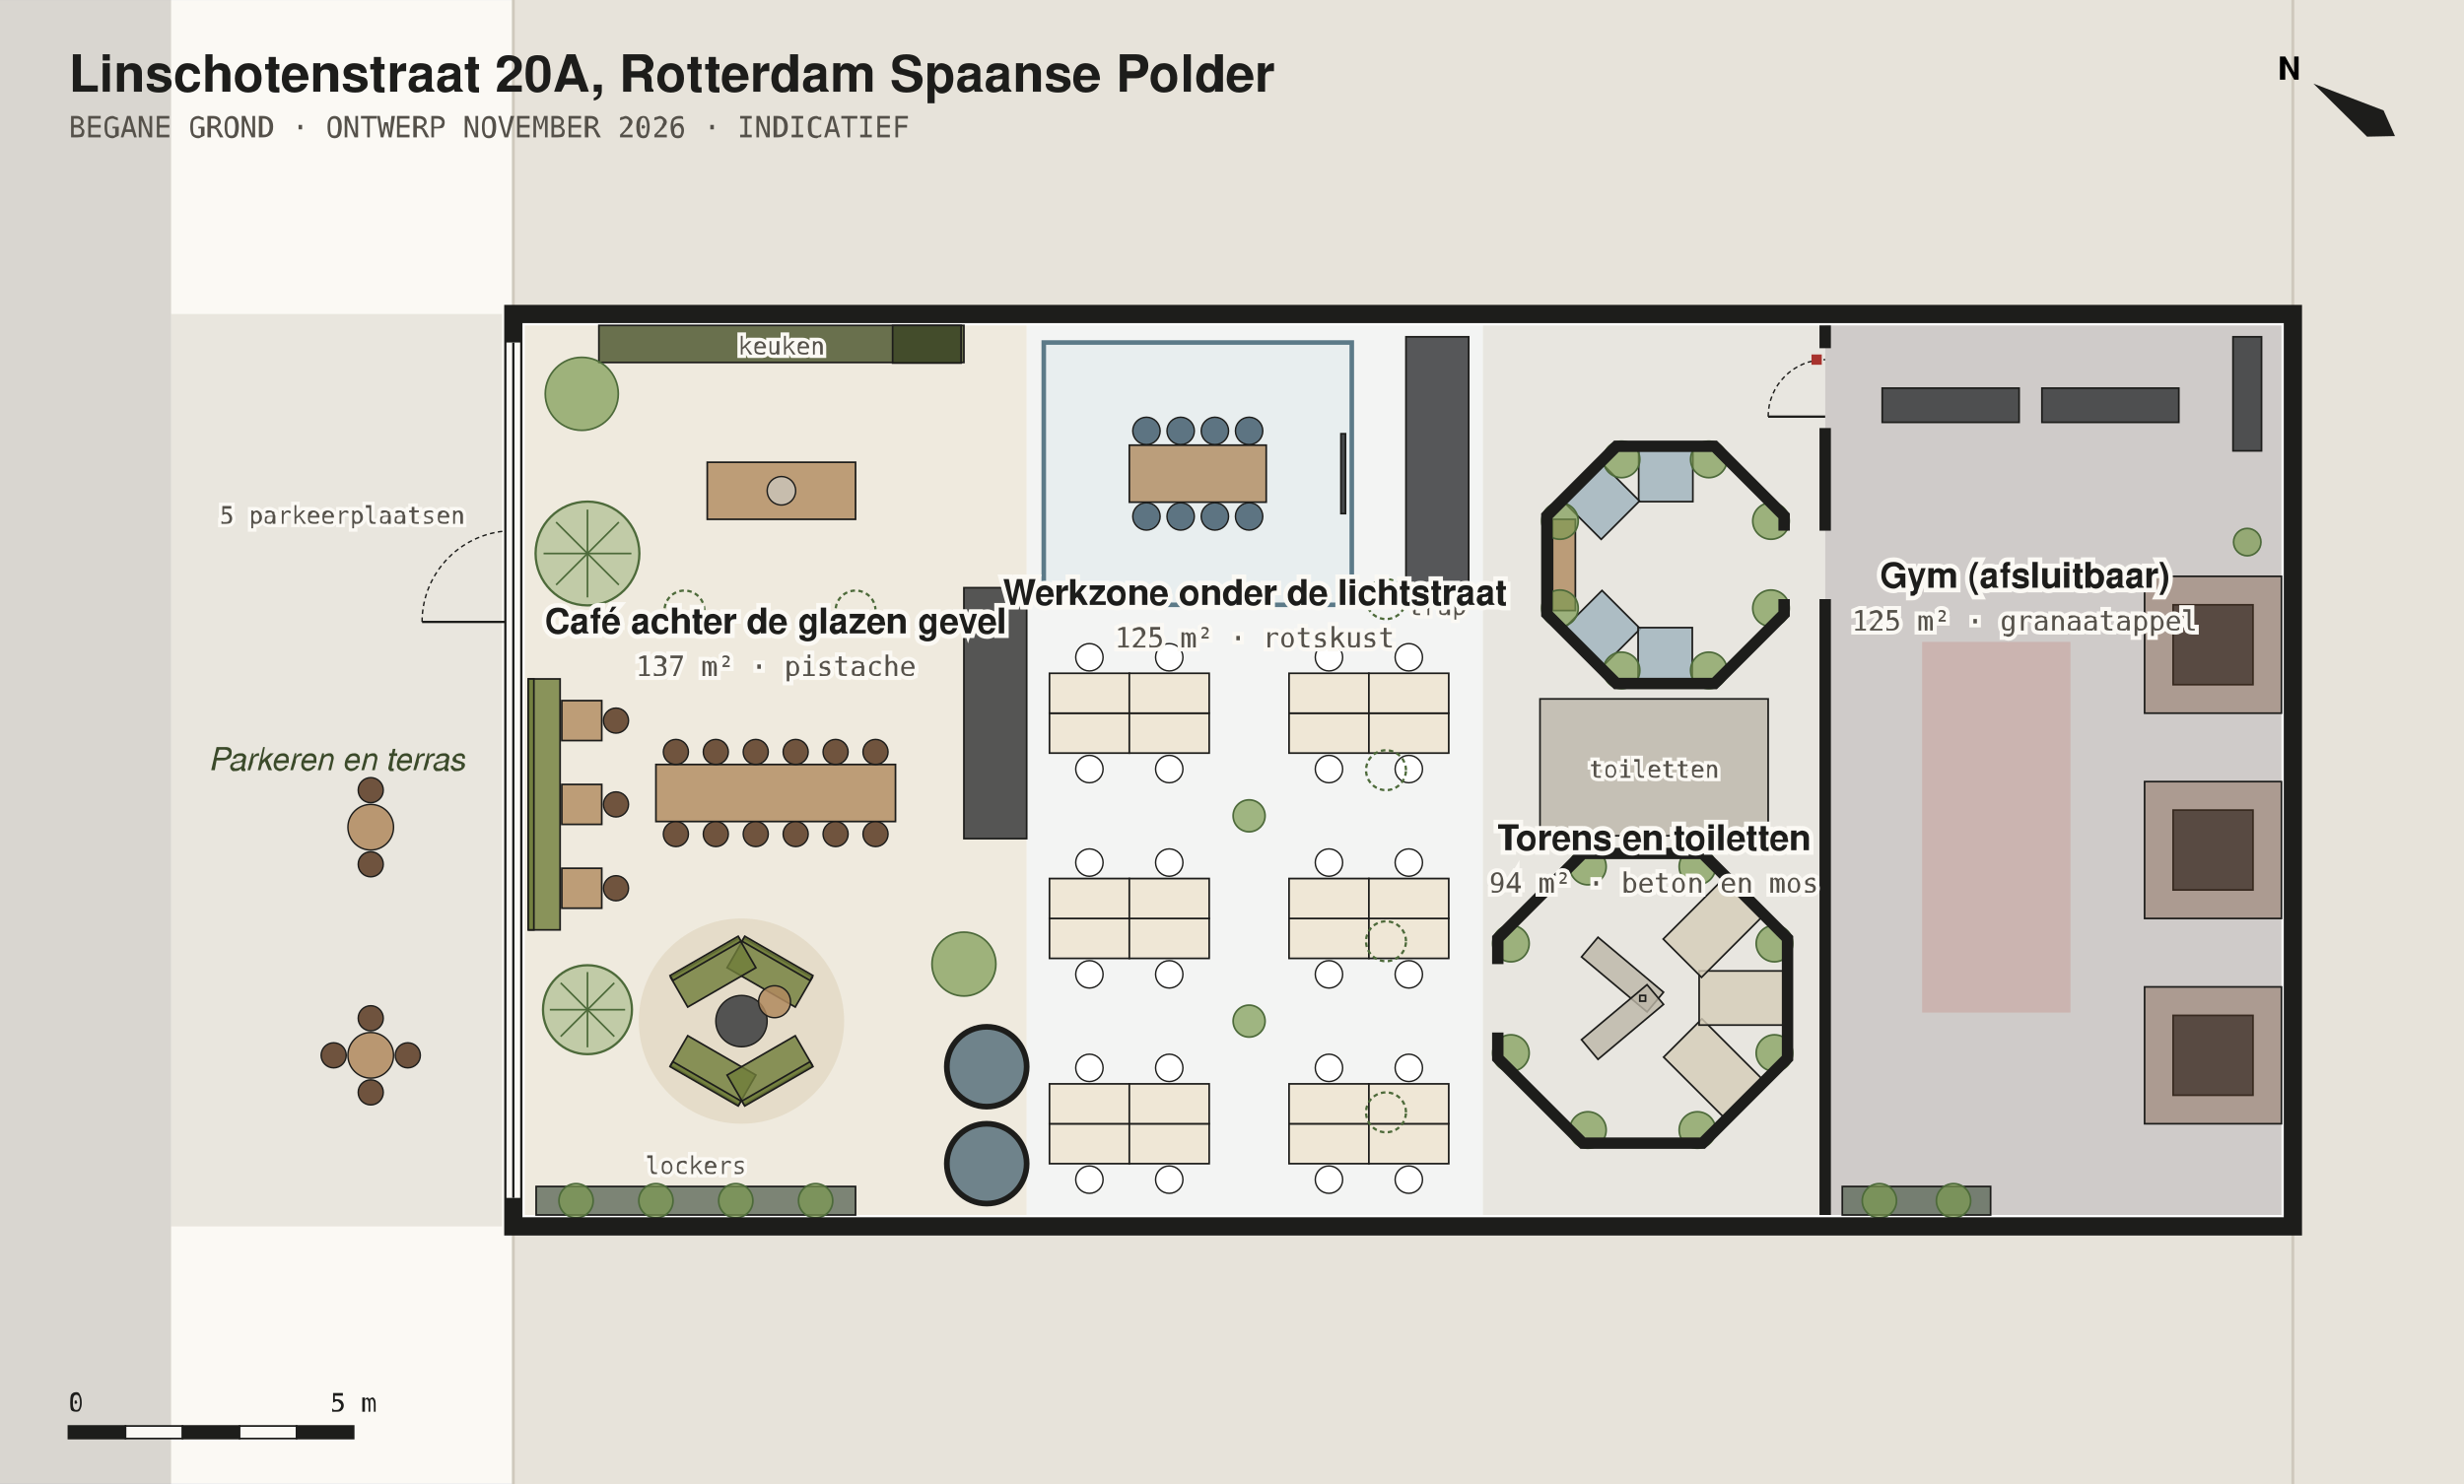
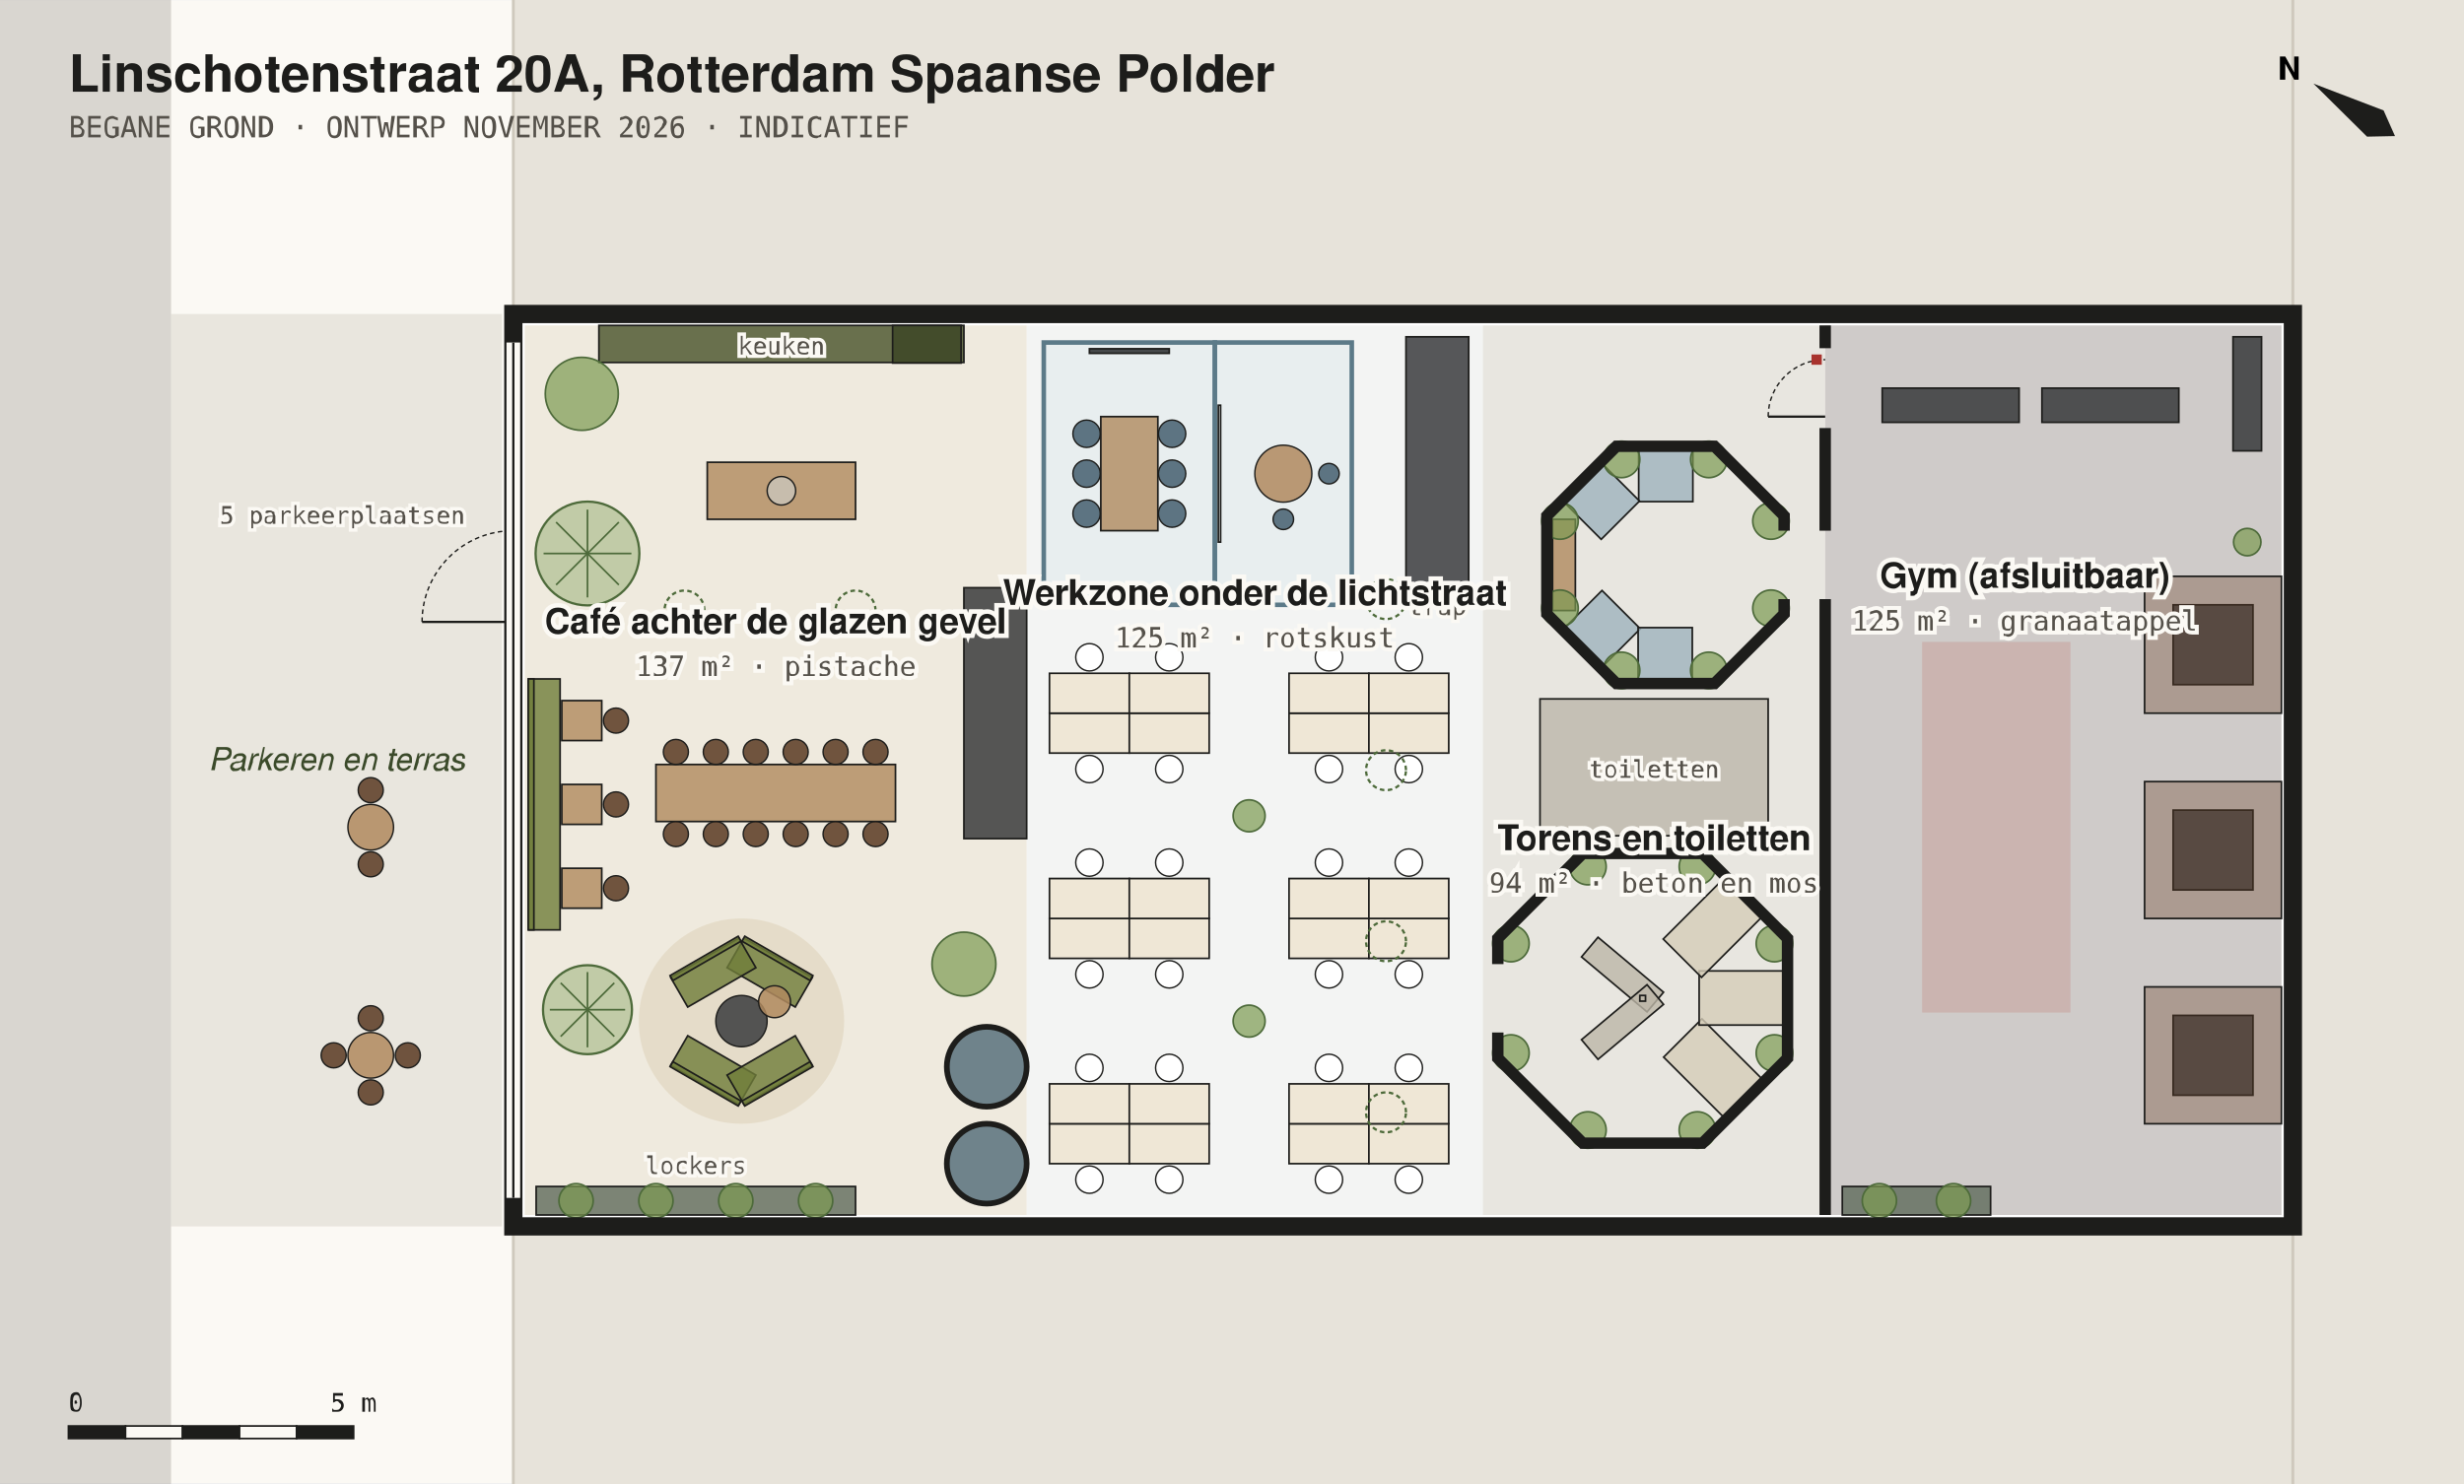
<svg xmlns="http://www.w3.org/2000/svg" viewBox="-9.00 -21.50 43.20 26.00" width="1400" height="843" font-family="Work Sans, Helvetica, Arial, sans-serif" role="img" aria-label="Plattegrond Linschotenstraat 20A, Rotterdam Spaanse Polder">
  <rect x="-9.00" y="-21.50" width="43.20" height="26.00" fill="#fbf9f4" />
  <g transform="scale(1,-1)">
    <polygon points="31.20,-53.40 31.20,0.00 0.00,0.00 0.00,-53.40 31.20,-53.40" fill="#e7e3da" stroke="#cfc9bd" stroke-width="0.05" />
    <polygon points="31.20,16.00 31.20,114.30 0.00,114.30 0.00,16.00 31.20,16.00" fill="#e7e3da" stroke="#cfc9bd" stroke-width="0.05" />
    <polygon points="65.20,-53.50 65.20,114.30 31.20,114.30 31.20,-53.50 65.20,-53.50" fill="#e7e3da" stroke="#cfc9bd" stroke-width="0.05" />
    <polygon points="25.79,-105.68 56.13,-105.70 56.15,-69.46 25.80,-69.44 25.79,-105.68" fill="#e7e3da" stroke="#cfc9bd" stroke-width="0.05" />
    <polygon points="190.56,8.57 190.64,38.10 150.21,38.20 150.13,8.68 190.56,8.57" fill="#e7e3da" stroke="#cfc9bd" stroke-width="0.05" />
    <polygon points="-24.74,-29.77 -24.73,-5.56 -35.15,-5.56 -35.16,-29.78 -24.74,-29.77" fill="#e7e3da" stroke="#cfc9bd" stroke-width="0.05" />
    <polygon points="190.63,45.55 190.62,65.41 190.41,65.40 190.40,79.56 160.38,79.30 160.39,45.54 190.63,45.55" fill="#e7e3da" stroke="#cfc9bd" stroke-width="0.05" />
    <polygon points="-73.00,50.70 -54.70,50.68 -24.69,50.65 -24.66,85.82 -24.66,86.93 -24.65,89.61 -24.65,91.87 -24.65,94.39 -24.64,106.84 -54.64,106.88 -54.65,90.68 -72.95,90.70 -73.00,50.70" fill="#e7e3da" stroke="#cfc9bd" stroke-width="0.05" />
    <polygon points="-6.00,0.00 -0.20,0.00 -0.20,16.00 -6.00,16.00" fill="#c9c3b6" fill-opacity="0.35" />
    <polygon points="-14.00,-10.00 -6.00,-10.00 -6.00,30.00 -14.00,30.00" fill="#9a958c" fill-opacity="0.35" />
    <polygon points="31.20,0.00 31.20,16.00 0.00,16.00 0.00,0.00 31.20,0.00" fill="#ffffff" />
    <polygon points="0.20,0.20 9.00,0.20 9.00,15.80 0.20,15.80" fill="#d9ccb0" fill-opacity="0.42" />
    <polygon points="9.00,0.20 17.00,0.20 17.00,15.80 9.00,15.80" fill="#e3e6e2" fill-opacity="0.42" />
    <polygon points="17.00,0.20 23.00,0.20 23.00,15.80 17.00,15.80" fill="#c9c3b6" fill-opacity="0.42" />
    <polygon points="23.00,0.20 31.00,0.20 31.00,15.80 23.00,15.80" fill="#8d8380" fill-opacity="0.42" />
    <defs>
      <pattern id="arc" width="0.6" height="0.6" patternUnits="userSpaceOnUse" patternTransform="rotate(45)">
        <line x1="0" y1="0" x2="0" y2="0.6" stroke="#b9b3a6" stroke-width="0.06" />
      </pattern>
    </defs>
    <circle cx="4.00" cy="3.60" r="1.8" fill="#d9ccb0" fill-opacity="0.45" />
    <rect x="24.70" y="3.75" width="2.60" height="6.50" transform="rotate(0.0 26.00 7.00)" fill="#c7928a" fill-opacity="0.4" />
    <rect x="1.50" y="15.15" width="6.40" height="0.65" transform="rotate(0.0 4.70 15.47)" fill="#47522a" fill-opacity="0.8" stroke="#1d1d1b" stroke-width="0.03" />
    <rect x="6.65" y="15.14" width="1.20" height="0.66" transform="rotate(0.0 7.25 15.47)" fill="#3a4423" fill-opacity="0.8" stroke="#1d1d1b" stroke-width="0.03" />
    <rect x="3.40" y="12.40" width="2.60" height="1.00" transform="rotate(0.0 4.70 12.90)" fill="#b08a5e" fill-opacity="0.8" stroke="#1d1d1b" stroke-width="0.03" />
    <rect x="2.50" y="7.10" width="4.20" height="1.00" transform="rotate(0.0 4.60 7.60)" fill="#b08a5e" fill-opacity="0.8" stroke="#1d1d1b" stroke-width="0.03" />
    <rect x="3.81" y="4.17" width="1.38" height="0.60" transform="rotate(150.0 4.50 4.46)" fill="#6f7d3a" fill-opacity="0.8" stroke="#1d1d1b" stroke-width="0.03" />
    <rect x="3.94" y="4.65" width="1.38" height="0.10" transform="rotate(150.0 4.63 4.70)" fill="#6f7d3a" fill-opacity="0.8" stroke="#1d1d1b" stroke-width="0.03" />
    <rect x="2.81" y="4.17" width="1.38" height="0.60" transform="rotate(210.0 3.50 4.46)" fill="#6f7d3a" fill-opacity="0.8" stroke="#1d1d1b" stroke-width="0.03" />
    <rect x="2.68" y="4.65" width="1.38" height="0.10" transform="rotate(210.0 3.37 4.70)" fill="#6f7d3a" fill-opacity="0.8" stroke="#1d1d1b" stroke-width="0.03" />
    <rect x="2.81" y="2.44" width="1.38" height="0.60" transform="rotate(330.0 3.50 2.73)" fill="#6f7d3a" fill-opacity="0.8" stroke="#1d1d1b" stroke-width="0.03" />
    <rect x="2.68" y="2.45" width="1.38" height="0.10" transform="rotate(330.0 3.37 2.50)" fill="#6f7d3a" fill-opacity="0.8" stroke="#1d1d1b" stroke-width="0.03" />
    <rect x="3.81" y="2.44" width="1.38" height="0.60" transform="rotate(390.0 4.50 2.73)" fill="#6f7d3a" fill-opacity="0.8" stroke="#1d1d1b" stroke-width="0.03" />
    <rect x="3.94" y="2.45" width="1.38" height="0.10" transform="rotate(390.0 4.63 2.50)" fill="#6f7d3a" fill-opacity="0.8" stroke="#1d1d1b" stroke-width="0.03" />
    <rect x="0.40" y="0.20" width="5.60" height="0.50" transform="rotate(0.0 3.20 0.45)" fill="#5f6b5c" fill-opacity="0.8" stroke="#1d1d1b" stroke-width="0.03" />
    <rect x="-1.65" y="7.12" width="4.40" height="0.55" transform="rotate(-90.0 0.55 7.40)" fill="#6f7d3a" fill-opacity="0.8" stroke="#1d1d1b" stroke-width="0.03" />
    <rect x="-1.89" y="7.35" width="4.40" height="0.10" transform="rotate(-90.0 0.31 7.40)" fill="#6f7d3a" fill-opacity="0.8" stroke="#1d1d1b" stroke-width="0.03" />
    <rect x="0.85" y="8.52" width="0.70" height="0.70" transform="rotate(-90.0 1.20 8.87)" fill="#b08a5e" fill-opacity="0.8" stroke="#1d1d1b" stroke-width="0.03" />
    <rect x="0.85" y="7.05" width="0.70" height="0.70" transform="rotate(-90.0 1.20 7.40)" fill="#b08a5e" fill-opacity="0.8" stroke="#1d1d1b" stroke-width="0.03" />
    <rect x="0.85" y="5.58" width="0.70" height="0.70" transform="rotate(-90.0 1.20 5.93)" fill="#b08a5e" fill-opacity="0.8" stroke="#1d1d1b" stroke-width="0.03" />
    <rect x="7.90" y="6.80" width="1.10" height="4.40" transform="rotate(0.0 8.45 9.00)" fill="#2f3032" fill-opacity="0.8" stroke="#1d1d1b" stroke-width="0.03" />
    <rect x="9.40" y="1.10" width="1.40" height="0.70" transform="rotate(0.0 10.10 1.45)" fill="#efe7d6" stroke="#1d1d1b" stroke-width="0.03" />
    <circle cx="10.10" cy="0.82" r="0.24" fill="#fff" stroke="#1d1d1b" stroke-width="0.025" />
    <rect x="9.40" y="1.80" width="1.40" height="0.70" transform="rotate(180.0 10.10 2.15)" fill="#efe7d6" stroke="#1d1d1b" stroke-width="0.03" />
    <circle cx="10.10" cy="2.78" r="0.24" fill="#fff" stroke="#1d1d1b" stroke-width="0.025" />
    <rect x="10.80" y="1.10" width="1.40" height="0.70" transform="rotate(0.0 11.50 1.45)" fill="#efe7d6" stroke="#1d1d1b" stroke-width="0.03" />
    <circle cx="11.50" cy="0.82" r="0.24" fill="#fff" stroke="#1d1d1b" stroke-width="0.025" />
    <rect x="10.80" y="1.80" width="1.40" height="0.70" transform="rotate(180.0 11.50 2.15)" fill="#efe7d6" stroke="#1d1d1b" stroke-width="0.03" />
    <circle cx="11.50" cy="2.78" r="0.24" fill="#fff" stroke="#1d1d1b" stroke-width="0.025" />
    <rect x="13.60" y="1.10" width="1.40" height="0.70" transform="rotate(0.0 14.30 1.45)" fill="#efe7d6" stroke="#1d1d1b" stroke-width="0.03" />
    <circle cx="14.30" cy="0.82" r="0.24" fill="#fff" stroke="#1d1d1b" stroke-width="0.025" />
    <rect x="13.60" y="1.80" width="1.40" height="0.70" transform="rotate(180.0 14.30 2.15)" fill="#efe7d6" stroke="#1d1d1b" stroke-width="0.03" />
    <circle cx="14.30" cy="2.78" r="0.24" fill="#fff" stroke="#1d1d1b" stroke-width="0.025" />
    <rect x="15.00" y="1.10" width="1.40" height="0.70" transform="rotate(0.0 15.70 1.45)" fill="#efe7d6" stroke="#1d1d1b" stroke-width="0.03" />
    <circle cx="15.70" cy="0.82" r="0.24" fill="#fff" stroke="#1d1d1b" stroke-width="0.025" />
    <rect x="15.00" y="1.80" width="1.40" height="0.70" transform="rotate(180.0 15.70 2.15)" fill="#efe7d6" stroke="#1d1d1b" stroke-width="0.03" />
    <circle cx="15.70" cy="2.78" r="0.24" fill="#fff" stroke="#1d1d1b" stroke-width="0.025" />
    <rect x="9.40" y="4.70" width="1.40" height="0.70" transform="rotate(0.0 10.10 5.05)" fill="#efe7d6" stroke="#1d1d1b" stroke-width="0.03" />
    <circle cx="10.10" cy="4.42" r="0.24" fill="#fff" stroke="#1d1d1b" stroke-width="0.025" />
    <rect x="9.40" y="5.40" width="1.40" height="0.70" transform="rotate(180.0 10.10 5.75)" fill="#efe7d6" stroke="#1d1d1b" stroke-width="0.03" />
    <circle cx="10.10" cy="6.38" r="0.24" fill="#fff" stroke="#1d1d1b" stroke-width="0.025" />
    <rect x="10.80" y="4.70" width="1.40" height="0.70" transform="rotate(0.0 11.50 5.05)" fill="#efe7d6" stroke="#1d1d1b" stroke-width="0.03" />
    <circle cx="11.50" cy="4.42" r="0.24" fill="#fff" stroke="#1d1d1b" stroke-width="0.025" />
    <rect x="10.80" y="5.40" width="1.40" height="0.70" transform="rotate(180.0 11.50 5.75)" fill="#efe7d6" stroke="#1d1d1b" stroke-width="0.03" />
    <circle cx="11.50" cy="6.38" r="0.24" fill="#fff" stroke="#1d1d1b" stroke-width="0.025" />
    <rect x="13.60" y="4.70" width="1.40" height="0.70" transform="rotate(0.0 14.30 5.05)" fill="#efe7d6" stroke="#1d1d1b" stroke-width="0.03" />
    <circle cx="14.30" cy="4.42" r="0.24" fill="#fff" stroke="#1d1d1b" stroke-width="0.025" />
    <rect x="13.60" y="5.40" width="1.40" height="0.70" transform="rotate(180.0 14.30 5.75)" fill="#efe7d6" stroke="#1d1d1b" stroke-width="0.03" />
    <circle cx="14.30" cy="6.38" r="0.24" fill="#fff" stroke="#1d1d1b" stroke-width="0.025" />
    <rect x="15.00" y="4.70" width="1.40" height="0.70" transform="rotate(0.0 15.70 5.05)" fill="#efe7d6" stroke="#1d1d1b" stroke-width="0.03" />
    <circle cx="15.70" cy="4.42" r="0.24" fill="#fff" stroke="#1d1d1b" stroke-width="0.025" />
    <rect x="15.00" y="5.40" width="1.40" height="0.70" transform="rotate(180.0 15.70 5.75)" fill="#efe7d6" stroke="#1d1d1b" stroke-width="0.03" />
    <circle cx="15.70" cy="6.38" r="0.24" fill="#fff" stroke="#1d1d1b" stroke-width="0.025" />
    <rect x="9.40" y="8.30" width="1.40" height="0.70" transform="rotate(0.0 10.10 8.65)" fill="#efe7d6" stroke="#1d1d1b" stroke-width="0.03" />
    <circle cx="10.10" cy="8.02" r="0.24" fill="#fff" stroke="#1d1d1b" stroke-width="0.025" />
    <rect x="9.40" y="9.00" width="1.40" height="0.70" transform="rotate(180.0 10.10 9.35)" fill="#efe7d6" stroke="#1d1d1b" stroke-width="0.03" />
    <circle cx="10.10" cy="9.98" r="0.24" fill="#fff" stroke="#1d1d1b" stroke-width="0.025" />
    <rect x="10.80" y="8.30" width="1.40" height="0.70" transform="rotate(0.0 11.50 8.65)" fill="#efe7d6" stroke="#1d1d1b" stroke-width="0.03" />
    <circle cx="11.50" cy="8.02" r="0.24" fill="#fff" stroke="#1d1d1b" stroke-width="0.025" />
    <rect x="10.80" y="9.00" width="1.40" height="0.70" transform="rotate(180.0 11.50 9.35)" fill="#efe7d6" stroke="#1d1d1b" stroke-width="0.03" />
    <circle cx="11.50" cy="9.98" r="0.24" fill="#fff" stroke="#1d1d1b" stroke-width="0.025" />
    <rect x="13.60" y="8.30" width="1.40" height="0.70" transform="rotate(0.0 14.30 8.65)" fill="#efe7d6" stroke="#1d1d1b" stroke-width="0.03" />
    <circle cx="14.30" cy="8.02" r="0.24" fill="#fff" stroke="#1d1d1b" stroke-width="0.025" />
    <rect x="13.60" y="9.00" width="1.40" height="0.70" transform="rotate(180.0 14.30 9.35)" fill="#efe7d6" stroke="#1d1d1b" stroke-width="0.03" />
    <circle cx="14.30" cy="9.98" r="0.24" fill="#fff" stroke="#1d1d1b" stroke-width="0.025" />
    <rect x="15.00" y="8.30" width="1.40" height="0.70" transform="rotate(0.0 15.70 8.65)" fill="#efe7d6" stroke="#1d1d1b" stroke-width="0.03" />
    <circle cx="15.70" cy="8.02" r="0.24" fill="#fff" stroke="#1d1d1b" stroke-width="0.025" />
    <rect x="15.00" y="9.00" width="1.40" height="0.70" transform="rotate(180.0 15.70 9.35)" fill="#efe7d6" stroke="#1d1d1b" stroke-width="0.03" />
    <circle cx="15.70" cy="9.98" r="0.24" fill="#fff" stroke="#1d1d1b" stroke-width="0.025" />
-     <rect x="9.30" y="10.90" width="5.40" height="4.60" transform="rotate(0.0 12.00 13.20)" fill="#dfe8ec" fill-opacity="0.5" stroke="#5c7a88" stroke-width="0.08" />
-     <rect x="10.80" y="12.70" width="2.40" height="1.00" transform="rotate(0.0 12.00 13.20)" fill="#b08a5e" fill-opacity="0.8" stroke="#1d1d1b" stroke-width="0.03" />
-     <rect x="14.51" y="12.50" width="0.08" height="1.40" transform="rotate(0.0 14.55 13.20)" fill="#1f2022" fill-opacity="0.8" stroke="#1d1d1b" stroke-width="0.03" />
+     <rect x="8.50" y="11.70" width="4.60" height="3.00" transform="rotate(90.0 10.80 13.20)" fill="#dfe8ec" fill-opacity="0.5" stroke="#5c7a88" stroke-width="0.08" />
+     <rect x="9.80" y="12.70" width="2.00" height="1.00" transform="rotate(90.0 10.80 13.20)" fill="#b08a5e" fill-opacity="0.8" stroke="#1d1d1b" stroke-width="0.03" />
+     <rect x="10.76" y="14.65" width="0.08" height="1.40" transform="rotate(90.0 10.80 15.35)" fill="#1f2022" fill-opacity="0.8" stroke="#1d1d1b" stroke-width="0.03" />
+     <rect x="12.30" y="10.90" width="2.40" height="4.60" transform="rotate(0.0 13.50 13.20)" fill="#dfe8ec" fill-opacity="0.5" stroke="#5c7a88" stroke-width="0.08" />
+     <rect x="12.36" y="12.00" width="0.04" height="2.40" transform="rotate(0.0 12.38 13.20)" fill="#f4f1ea" fill-opacity="0.8" stroke="#1d1d1b" stroke-width="0.03" />
    <rect x="15.65" y="11.20" width="1.10" height="4.40" transform="rotate(0.0 16.20 13.40)" fill="#2f3032" fill-opacity="0.8" stroke="#1d1d1b" stroke-width="0.03" />
    <rect x="20.56" y="2.02" width="0.95" height="1.50" transform="rotate(405.0 21.03 2.77)" fill="#d6cdb8" fill-opacity="0.8" stroke="#1d1d1b" stroke-width="0.03" />
    <rect x="21.07" y="3.25" width="0.95" height="1.50" transform="rotate(450.0 21.54 4.00)" fill="#d6cdb8" fill-opacity="0.8" stroke="#1d1d1b" stroke-width="0.03" />
    <rect x="20.56" y="4.48" width="0.95" height="1.50" transform="rotate(495.0 21.03 5.23)" fill="#d6cdb8" fill-opacity="0.8" stroke="#1d1d1b" stroke-width="0.03" />
    <rect x="18.70" y="4.20" width="1.50" height="0.45" transform="rotate(140.0 19.45 4.42)" fill="#bdb6a8" fill-opacity="0.8" stroke="#1d1d1b" stroke-width="0.03" />
    <rect x="18.70" y="3.35" width="1.50" height="0.45" transform="rotate(220.0 19.45 3.58)" fill="#bdb6a8" fill-opacity="0.8" stroke="#1d1d1b" stroke-width="0.03" />
    <rect x="19.75" y="3.95" width="0.10" height="0.10" transform="rotate(0.0 19.80 4.00)" fill="#bdb6a8" fill-opacity="0.8" stroke="#1d1d1b" stroke-width="0.03" />
    <rect x="19.72" y="12.70" width="0.95" height="0.95" transform="rotate(180.0 20.20 13.18)" fill="#9fb3bd" fill-opacity="0.8" stroke="#1d1d1b" stroke-width="0.03" />
    <rect x="18.61" y="12.24" width="0.95" height="0.95" transform="rotate(225.0 19.08 12.72)" fill="#9fb3bd" fill-opacity="0.8" stroke="#1d1d1b" stroke-width="0.03" />
    <rect x="18.61" y="10.01" width="0.95" height="0.95" transform="rotate(315.0 19.08 10.48)" fill="#9fb3bd" fill-opacity="0.8" stroke="#1d1d1b" stroke-width="0.03" />
    <rect x="19.72" y="9.55" width="0.95" height="0.95" transform="rotate(360.0 20.20 10.02)" fill="#9fb3bd" fill-opacity="0.8" stroke="#1d1d1b" stroke-width="0.03" />
    <rect x="17.62" y="11.40" width="1.60" height="0.40" transform="rotate(270.0 18.42 11.60)" fill="#b08a5e" fill-opacity="0.8" stroke="#1d1d1b" stroke-width="0.03" />
    <rect x="18.00" y="6.85" width="4.00" height="2.40" transform="rotate(0.0 20.00 8.05)" fill="#bdb7aa" fill-opacity="0.8" stroke="#1d1d1b" stroke-width="0.03" />
    <rect x="29.10" y="2.30" width="1.40" height="1.40" transform="rotate(0.0 29.80 3.00)" fill="#2f3032" fill-opacity="0.8" stroke="#1d1d1b" stroke-width="0.03" />
    <rect x="28.60" y="1.80" width="2.40" height="2.40" transform="rotate(0.0 29.80 3.00)" fill="#6b4428" fill-opacity="0.35" stroke="#1d1d1b" stroke-width="0.03" />
    <rect x="29.10" y="5.90" width="1.40" height="1.40" transform="rotate(0.0 29.80 6.60)" fill="#2f3032" fill-opacity="0.8" stroke="#1d1d1b" stroke-width="0.03" />
    <rect x="28.60" y="5.40" width="2.40" height="2.40" transform="rotate(0.0 29.80 6.60)" fill="#6b4428" fill-opacity="0.35" stroke="#1d1d1b" stroke-width="0.03" />
    <rect x="29.10" y="9.50" width="1.40" height="1.40" transform="rotate(0.0 29.80 10.20)" fill="#2f3032" fill-opacity="0.8" stroke="#1d1d1b" stroke-width="0.03" />
    <rect x="28.60" y="9.00" width="2.40" height="2.40" transform="rotate(0.0 29.80 10.20)" fill="#6b4428" fill-opacity="0.35" stroke="#1d1d1b" stroke-width="0.03" />
    <rect x="24.00" y="14.10" width="2.40" height="0.60" transform="rotate(0.0 25.20 14.40)" fill="#2f3032" fill-opacity="0.8" stroke="#1d1d1b" stroke-width="0.03" />
    <rect x="26.80" y="14.10" width="2.40" height="0.60" transform="rotate(0.0 28.00 14.40)" fill="#2f3032" fill-opacity="0.8" stroke="#1d1d1b" stroke-width="0.03" />
    <rect x="30.15" y="13.60" width="0.50" height="2.00" transform="rotate(0.0 30.40 14.60)" fill="#2f3032" fill-opacity="0.8" stroke="#1d1d1b" stroke-width="0.03" />
    <rect x="23.30" y="0.20" width="2.60" height="0.50" transform="rotate(0.0 24.60 0.45)" fill="#5f6b5c" fill-opacity="0.8" stroke="#1d1d1b" stroke-width="0.03" />
    <circle cx="4.70" cy="12.90" r="0.25" fill="#c9c3b6" fill-opacity="0.85" stroke="#1d1d1b" stroke-width="0.025" />
    <circle cx="2.85" cy="6.88" r="0.22" fill="#5a3a22" fill-opacity="0.85" stroke="#1d1d1b" stroke-width="0.025" />
    <circle cx="2.85" cy="8.32" r="0.22" fill="#5a3a22" fill-opacity="0.85" stroke="#1d1d1b" stroke-width="0.025" />
    <circle cx="3.55" cy="6.88" r="0.22" fill="#5a3a22" fill-opacity="0.85" stroke="#1d1d1b" stroke-width="0.025" />
    <circle cx="3.55" cy="8.32" r="0.22" fill="#5a3a22" fill-opacity="0.85" stroke="#1d1d1b" stroke-width="0.025" />
    <circle cx="4.25" cy="6.88" r="0.22" fill="#5a3a22" fill-opacity="0.85" stroke="#1d1d1b" stroke-width="0.025" />
    <circle cx="4.25" cy="8.32" r="0.22" fill="#5a3a22" fill-opacity="0.85" stroke="#1d1d1b" stroke-width="0.025" />
    <circle cx="4.95" cy="6.88" r="0.22" fill="#5a3a22" fill-opacity="0.85" stroke="#1d1d1b" stroke-width="0.025" />
    <circle cx="4.95" cy="8.32" r="0.22" fill="#5a3a22" fill-opacity="0.85" stroke="#1d1d1b" stroke-width="0.025" />
    <circle cx="5.65" cy="6.88" r="0.22" fill="#5a3a22" fill-opacity="0.85" stroke="#1d1d1b" stroke-width="0.025" />
    <circle cx="5.65" cy="8.32" r="0.22" fill="#5a3a22" fill-opacity="0.85" stroke="#1d1d1b" stroke-width="0.025" />
    <circle cx="6.35" cy="6.88" r="0.22" fill="#5a3a22" fill-opacity="0.85" stroke="#1d1d1b" stroke-width="0.025" />
    <circle cx="6.35" cy="8.32" r="0.22" fill="#5a3a22" fill-opacity="0.85" stroke="#1d1d1b" stroke-width="0.025" />
    <circle cx="4.00" cy="3.60" r="0.45" fill="#3a3b3d" fill-opacity="0.85" stroke="#1d1d1b" stroke-width="0.025" />
    <circle cx="4.58" cy="3.94" r="0.28" fill="#b08a5e" fill-opacity="0.85" stroke="#1d1d1b" stroke-width="0.025" />
    <circle cx="1.80" cy="8.87" r="0.22" fill="#5a3a22" fill-opacity="0.85" stroke="#1d1d1b" stroke-width="0.025" />
    <circle cx="1.80" cy="7.40" r="0.22" fill="#5a3a22" fill-opacity="0.85" stroke="#1d1d1b" stroke-width="0.025" />
    <circle cx="1.80" cy="5.93" r="0.22" fill="#5a3a22" fill-opacity="0.85" stroke="#1d1d1b" stroke-width="0.025" />
    <circle cx="8.30" cy="1.10" r="0.7" fill="#44606f" fill-opacity="0.75" stroke="#1d1d1b" stroke-width="0.1" />
    <circle cx="8.30" cy="2.80" r="0.7" fill="#44606f" fill-opacity="0.75" stroke="#1d1d1b" stroke-width="0.1" />
-     <circle cx="11.10" cy="12.45" r="0.24" fill="#44606f" fill-opacity="0.85" stroke="#1d1d1b" stroke-width="0.025" />
-     <circle cx="11.10" cy="13.95" r="0.24" fill="#44606f" fill-opacity="0.85" stroke="#1d1d1b" stroke-width="0.025" />
-     <circle cx="11.70" cy="12.45" r="0.24" fill="#44606f" fill-opacity="0.85" stroke="#1d1d1b" stroke-width="0.025" />
-     <circle cx="11.70" cy="13.95" r="0.24" fill="#44606f" fill-opacity="0.85" stroke="#1d1d1b" stroke-width="0.025" />
-     <circle cx="12.30" cy="12.45" r="0.24" fill="#44606f" fill-opacity="0.85" stroke="#1d1d1b" stroke-width="0.025" />
-     <circle cx="12.30" cy="13.95" r="0.24" fill="#44606f" fill-opacity="0.85" stroke="#1d1d1b" stroke-width="0.025" />
-     <circle cx="12.90" cy="12.45" r="0.24" fill="#44606f" fill-opacity="0.85" stroke="#1d1d1b" stroke-width="0.025" />
-     <circle cx="12.90" cy="13.95" r="0.24" fill="#44606f" fill-opacity="0.85" stroke="#1d1d1b" stroke-width="0.025" />
+     <circle cx="11.55" cy="12.50" r="0.24" fill="#44606f" fill-opacity="0.85" stroke="#1d1d1b" stroke-width="0.025" />
+     <circle cx="10.05" cy="12.50" r="0.24" fill="#44606f" fill-opacity="0.85" stroke="#1d1d1b" stroke-width="0.025" />
+     <circle cx="11.55" cy="13.20" r="0.24" fill="#44606f" fill-opacity="0.85" stroke="#1d1d1b" stroke-width="0.025" />
+     <circle cx="10.05" cy="13.20" r="0.24" fill="#44606f" fill-opacity="0.85" stroke="#1d1d1b" stroke-width="0.025" />
+     <circle cx="11.55" cy="13.90" r="0.24" fill="#44606f" fill-opacity="0.85" stroke="#1d1d1b" stroke-width="0.025" />
+     <circle cx="10.05" cy="13.90" r="0.24" fill="#44606f" fill-opacity="0.85" stroke="#1d1d1b" stroke-width="0.025" />
+     <circle cx="13.50" cy="13.20" r="0.5" fill="#b08a5e" fill-opacity="0.85" stroke="#1d1d1b" stroke-width="0.025" />
+     <circle cx="14.30" cy="13.20" r="0.18" fill="#44606f" fill-opacity="0.85" stroke="#1d1d1b" stroke-width="0.025" />
+     <circle cx="13.50" cy="12.40" r="0.18" fill="#44606f" fill-opacity="0.85" stroke="#1d1d1b" stroke-width="0.025" />
    <circle cx="-2.50" cy="3.00" r="0.4" fill="#b08a5e" fill-opacity="0.85" stroke="#1d1d1b" stroke-width="0.025" />
    <circle cx="-2.50" cy="3.65" r="0.22" fill="#5a3a22" fill-opacity="0.85" stroke="#1d1d1b" stroke-width="0.025" />
    <circle cx="-3.15" cy="3.00" r="0.22" fill="#5a3a22" fill-opacity="0.85" stroke="#1d1d1b" stroke-width="0.025" />
    <circle cx="-2.50" cy="2.35" r="0.22" fill="#5a3a22" fill-opacity="0.85" stroke="#1d1d1b" stroke-width="0.025" />
    <circle cx="-1.85" cy="3.00" r="0.22" fill="#5a3a22" fill-opacity="0.85" stroke="#1d1d1b" stroke-width="0.025" />
    <circle cx="-2.50" cy="7.00" r="0.4" fill="#b08a5e" fill-opacity="0.85" stroke="#1d1d1b" stroke-width="0.025" />
    <circle cx="-2.50" cy="7.65" r="0.22" fill="#5a3a22" fill-opacity="0.85" stroke="#1d1d1b" stroke-width="0.025" />
    <circle cx="-2.50" cy="6.35" r="0.22" fill="#5a3a22" fill-opacity="0.85" stroke="#1d1d1b" stroke-width="0.025" />
    <circle cx="1.10" cy="0.45" r="0.3" fill="#7d9a52" fill-opacity="0.7" stroke="#4d6a3a" stroke-width="0.03" />
    <circle cx="2.50" cy="0.45" r="0.3" fill="#7d9a52" fill-opacity="0.7" stroke="#4d6a3a" stroke-width="0.03" />
    <circle cx="3.90" cy="0.45" r="0.3" fill="#7d9a52" fill-opacity="0.7" stroke="#4d6a3a" stroke-width="0.03" />
    <circle cx="5.30" cy="0.45" r="0.3" fill="#7d9a52" fill-opacity="0.7" stroke="#4d6a3a" stroke-width="0.03" />
    <circle cx="1.20" cy="14.60" r="0.64" fill="#7d9a52" fill-opacity="0.7" stroke="#4d6a3a" stroke-width="0.03" />
    <circle cx="7.90" cy="4.60" r="0.56" fill="#7d9a52" fill-opacity="0.7" stroke="#4d6a3a" stroke-width="0.03" />
    <circle cx="12.90" cy="3.60" r="0.28" fill="#7d9a52" fill-opacity="0.7" stroke="#4d6a3a" stroke-width="0.03" />
    <circle cx="12.90" cy="7.20" r="0.28" fill="#7d9a52" fill-opacity="0.7" stroke="#4d6a3a" stroke-width="0.03" />
    <circle cx="17.49" cy="3.04" r="0.32" fill="#7d9a52" fill-opacity="0.7" stroke="#4d6a3a" stroke-width="0.03" />
    <circle cx="18.84" cy="1.69" r="0.32" fill="#7d9a52" fill-opacity="0.7" stroke="#4d6a3a" stroke-width="0.03" />
    <circle cx="20.76" cy="1.69" r="0.32" fill="#7d9a52" fill-opacity="0.7" stroke="#4d6a3a" stroke-width="0.03" />
    <circle cx="22.11" cy="3.04" r="0.32" fill="#7d9a52" fill-opacity="0.7" stroke="#4d6a3a" stroke-width="0.03" />
    <circle cx="22.11" cy="4.96" r="0.32" fill="#7d9a52" fill-opacity="0.7" stroke="#4d6a3a" stroke-width="0.03" />
    <circle cx="20.76" cy="6.31" r="0.32" fill="#7d9a52" fill-opacity="0.7" stroke="#4d6a3a" stroke-width="0.03" />
    <circle cx="18.84" cy="6.31" r="0.32" fill="#7d9a52" fill-opacity="0.7" stroke="#4d6a3a" stroke-width="0.03" />
    <circle cx="17.49" cy="4.96" r="0.32" fill="#7d9a52" fill-opacity="0.7" stroke="#4d6a3a" stroke-width="0.03" />
    <circle cx="22.05" cy="12.37" r="0.32" fill="#7d9a52" fill-opacity="0.7" stroke="#4d6a3a" stroke-width="0.03" />
    <circle cx="20.96" cy="13.45" r="0.32" fill="#7d9a52" fill-opacity="0.7" stroke="#4d6a3a" stroke-width="0.03" />
    <circle cx="19.43" cy="13.45" r="0.32" fill="#7d9a52" fill-opacity="0.7" stroke="#4d6a3a" stroke-width="0.03" />
    <circle cx="18.35" cy="12.37" r="0.32" fill="#7d9a52" fill-opacity="0.7" stroke="#4d6a3a" stroke-width="0.03" />
    <circle cx="18.35" cy="10.84" r="0.32" fill="#7d9a52" fill-opacity="0.7" stroke="#4d6a3a" stroke-width="0.03" />
    <circle cx="19.43" cy="9.75" r="0.32" fill="#7d9a52" fill-opacity="0.7" stroke="#4d6a3a" stroke-width="0.03" />
    <circle cx="20.96" cy="9.75" r="0.32" fill="#7d9a52" fill-opacity="0.7" stroke="#4d6a3a" stroke-width="0.03" />
    <circle cx="22.05" cy="10.84" r="0.32" fill="#7d9a52" fill-opacity="0.7" stroke="#4d6a3a" stroke-width="0.03" />
    <circle cx="23.95" cy="0.45" r="0.3" fill="#7d9a52" fill-opacity="0.7" stroke="#4d6a3a" stroke-width="0.03" />
    <circle cx="25.25" cy="0.45" r="0.3" fill="#7d9a52" fill-opacity="0.7" stroke="#4d6a3a" stroke-width="0.03" />
    <circle cx="30.40" cy="12.00" r="0.24" fill="#7d9a52" fill-opacity="0.7" stroke="#4d6a3a" stroke-width="0.03" />
    <circle cx="15.30" cy="2.00" r="0.35" fill="none" stroke="#4d6a3a" stroke-width="0.04" stroke-dasharray="0.08 0.06" />
    <circle cx="15.30" cy="5.00" r="0.35" fill="none" stroke="#4d6a3a" stroke-width="0.04" stroke-dasharray="0.08 0.06" />
    <circle cx="15.30" cy="8.00" r="0.35" fill="none" stroke="#4d6a3a" stroke-width="0.04" stroke-dasharray="0.08 0.06" />
    <circle cx="15.30" cy="11.00" r="0.35" fill="none" stroke="#4d6a3a" stroke-width="0.04" stroke-dasharray="0.08 0.06" />
    <circle cx="3.00" cy="10.80" r="0.35" fill="none" stroke="#4d6a3a" stroke-width="0.04" stroke-dasharray="0.08 0.06" />
    <circle cx="6.00" cy="10.80" r="0.35" fill="none" stroke="#4d6a3a" stroke-width="0.04" stroke-dasharray="0.08 0.06" />
    <circle cx="1.30" cy="11.80" r="0.91" fill="#9bb07a" fill-opacity="0.55" stroke="#4d6a3a" stroke-width="0.04" />
    <line x1="1.30" y1="11.80" x2="2.07" y2="11.80" stroke="#4d6a3a" stroke-width="0.03" />
    <line x1="1.30" y1="11.80" x2="1.85" y2="12.35" stroke="#4d6a3a" stroke-width="0.03" />
    <line x1="1.30" y1="11.80" x2="1.30" y2="12.57" stroke="#4d6a3a" stroke-width="0.03" />
    <line x1="1.30" y1="11.80" x2="0.75" y2="12.35" stroke="#4d6a3a" stroke-width="0.03" />
    <line x1="1.30" y1="11.80" x2="0.53" y2="11.80" stroke="#4d6a3a" stroke-width="0.03" />
    <line x1="1.30" y1="11.80" x2="0.75" y2="11.25" stroke="#4d6a3a" stroke-width="0.03" />
    <line x1="1.30" y1="11.80" x2="1.30" y2="11.03" stroke="#4d6a3a" stroke-width="0.03" />
    <line x1="1.30" y1="11.80" x2="1.85" y2="11.25" stroke="#4d6a3a" stroke-width="0.03" />
    <circle cx="1.30" cy="3.80" r="0.78" fill="#9bb07a" fill-opacity="0.55" stroke="#4d6a3a" stroke-width="0.04" />
    <line x1="1.30" y1="3.80" x2="1.96" y2="3.80" stroke="#4d6a3a" stroke-width="0.03" />
    <line x1="1.30" y1="3.80" x2="1.77" y2="4.27" stroke="#4d6a3a" stroke-width="0.03" />
    <line x1="1.30" y1="3.80" x2="1.30" y2="4.46" stroke="#4d6a3a" stroke-width="0.03" />
    <line x1="1.30" y1="3.80" x2="0.83" y2="4.27" stroke="#4d6a3a" stroke-width="0.03" />
    <line x1="1.30" y1="3.80" x2="0.64" y2="3.80" stroke="#4d6a3a" stroke-width="0.03" />
    <line x1="1.30" y1="3.80" x2="0.83" y2="3.33" stroke="#4d6a3a" stroke-width="0.03" />
    <line x1="1.30" y1="3.80" x2="1.30" y2="3.14" stroke="#4d6a3a" stroke-width="0.03" />
    <line x1="1.30" y1="3.80" x2="1.77" y2="3.33" stroke="#4d6a3a" stroke-width="0.03" />
    <line x1="-0.00" y1="10.60" x2="-1.60" y2="10.60" stroke="#1d1d1b" stroke-width="0.04" />
    <path d="M-1.60 10.60 A 1.6 1.6 0 0 0 0.00 12.20" fill="none" stroke="#1d1d1b" stroke-width="0.025" stroke-dasharray="0.08 0.06" />
    <polyline points="17.26,3.40 17.26,2.95 18.75,1.46 20.85,1.46 22.34,2.95 22.34,5.05 20.85,6.54 18.75,6.54 17.26,5.05 17.26,4.60" fill="none" stroke="#1d1d1b" stroke-width="0.2" stroke-linecap="butt" />
    <polyline points="22.28,12.20 22.28,12.46 21.06,13.68 19.34,13.68 18.12,12.46 18.12,10.74 19.34,9.52 21.06,9.52 22.28,10.74 22.28,11.00" fill="none" stroke="#1d1d1b" stroke-width="0.2" stroke-linecap="butt" />
    <polyline points="23.00,0.20 23.00,11.00" fill="none" stroke="#1d1d1b" stroke-width="0.2" stroke-linecap="butt" />
    <polyline points="23.00,12.20 23.00,14.00" fill="none" stroke="#1d1d1b" stroke-width="0.2" stroke-linecap="butt" />
    <line x1="23.00" y1="14.20" x2="22.00" y2="14.20" stroke="#1d1d1b" stroke-width="0.04" />
    <path d="M22.00 14.20 A 1.0 1.0 0 0 0 23.00 15.20" fill="none" stroke="#1d1d1b" stroke-width="0.025" stroke-dasharray="0.08 0.06" />
    <rect x="22.76" y="15.11" width="0.18" height="0.18" fill="#a8332e" />
    <polyline points="23.00,15.40 23.00,15.80" fill="none" stroke="#1d1d1b" stroke-width="0.2" stroke-linecap="butt" />
    <polygon points="31.20,0.00 31.20,16.00 0.00,16.00 0.00,0.00 31.20,0.00" fill="none" stroke="#1d1d1b" stroke-width="0.32" stroke-linejoin="miter" />
    <line x1="0.00" y1="0.50" x2="0.00" y2="15.50" stroke="#fbf9f4" stroke-width="0.24" />
    <line x1="0.00" y1="0.50" x2="0.00" y2="15.50" stroke="#1d1d1b" stroke-width="0.04" />
  </g>
  <text x="4.70" y="-15.29" font-size="0.42" font-family="Space Mono, ui-monospace, monospace" text-anchor="middle" fill="#55514a" paint-order="stroke" stroke="#fbf9f4" stroke-width="0.12">keuken</text>
  <text x="3.20" y="-0.92" font-size="0.42" font-family="Space Mono, ui-monospace, monospace" text-anchor="middle" fill="#55514a" paint-order="stroke" stroke="#fbf9f4" stroke-width="0.12">lockers</text>
  <text x="16.20" y="-10.72" font-size="0.42" font-family="Space Mono, ui-monospace, monospace" text-anchor="middle" fill="#55514a" paint-order="stroke" stroke="#fbf9f4" stroke-width="0.12">trap</text>
  <text x="20.00" y="-7.87" font-size="0.42" font-family="Space Mono, ui-monospace, monospace" text-anchor="middle" fill="#55514a" paint-order="stroke" stroke="#fbf9f4" stroke-width="0.12">toiletten</text>
  <text x="-3.00" y="-12.32" font-size="0.42" font-family="Space Mono, ui-monospace, monospace" text-anchor="middle" fill="#55514a" paint-order="stroke" stroke="#fbf9f4" stroke-width="0.12">5 parkeerplaatsen</text>
  <text x="4.60" y="-10.40" font-size="0.62" font-weight="600" text-anchor="middle" fill="#1d1d1b" paint-order="stroke" stroke="#fbf9f4" stroke-width="0.16">Café achter de glazen gevel</text>
  <text x="4.60" y="-9.65" font-size="0.48" font-family="Space Mono, ui-monospace, monospace" text-anchor="middle" fill="#55514a" paint-order="stroke" stroke="#fbf9f4" stroke-width="0.14">137 m² · pistache</text>
  <text x="13.00" y="-10.90" font-size="0.62" font-weight="600" text-anchor="middle" fill="#1d1d1b" paint-order="stroke" stroke="#fbf9f4" stroke-width="0.16">Werkzone onder de lichtstraat</text>
  <text x="13.00" y="-10.15" font-size="0.48" font-family="Space Mono, ui-monospace, monospace" text-anchor="middle" fill="#55514a" paint-order="stroke" stroke="#fbf9f4" stroke-width="0.14">125 m² · rotskust</text>
  <text x="20.00" y="-6.60" font-size="0.62" font-weight="600" text-anchor="middle" fill="#1d1d1b" paint-order="stroke" stroke="#fbf9f4" stroke-width="0.16">Torens en toiletten</text>
  <text x="20.00" y="-5.85" font-size="0.48" font-family="Space Mono, ui-monospace, monospace" text-anchor="middle" fill="#55514a" paint-order="stroke" stroke="#fbf9f4" stroke-width="0.14">94 m² · beton en mos</text>
  <text x="26.50" y="-11.20" font-size="0.62" font-weight="600" text-anchor="middle" fill="#1d1d1b" paint-order="stroke" stroke="#fbf9f4" stroke-width="0.16">Gym (afsluitbaar)</text>
  <text x="26.50" y="-10.45" font-size="0.48" font-family="Space Mono, ui-monospace, monospace" text-anchor="middle" fill="#55514a" paint-order="stroke" stroke="#fbf9f4" stroke-width="0.14">125 m² · granaatappel</text>
  <text x="-3.10" y="-8.00" font-size="0.55" font-style="italic" text-anchor="middle" fill="#3b4a2a">Parkeren en terras</text>
  <rect x="-7.80" y="3.50" width="1" height="0.22" fill="#1d1d1b" stroke="#1d1d1b" stroke-width="0.03" />
  <rect x="-6.80" y="3.50" width="1" height="0.22" fill="#fbf9f4" stroke="#1d1d1b" stroke-width="0.03" />
  <rect x="-5.80" y="3.50" width="1" height="0.22" fill="#1d1d1b" stroke="#1d1d1b" stroke-width="0.03" />
  <rect x="-4.80" y="3.50" width="1" height="0.22" fill="#fbf9f4" stroke="#1d1d1b" stroke-width="0.03" />
  <rect x="-3.80" y="3.50" width="1" height="0.22" fill="#1d1d1b" stroke="#1d1d1b" stroke-width="0.03" />
  <text x="-7.80" y="3.25" font-size="0.45" font-family="Space Mono, ui-monospace, monospace" fill="#1d1d1b">0</text>
  <text x="-2.80" y="3.25" font-size="0.45" font-family="Space Mono, ui-monospace, monospace" fill="#1d1d1b" text-anchor="middle">5 m</text>
  <polygon points="31.56,-20.04 32.79,-19.57 32.99,-19.12 32.50,-19.11" fill="#1d1d1b" />
  <text x="31.14" y="-20.11" font-size="0.55" font-weight="600" text-anchor="middle">N</text>
  <text x="-7.80" y="-19.90" font-size="0.9" font-weight="600" fill="#1d1d1b">Linschotenstraat 20A, Rotterdam Spaanse Polder</text>
  <text x="-7.80" y="-19.10" font-size="0.5" font-family="Space Mono, ui-monospace, monospace" fill="#55514a">BEGANE GROND · ONTWERP NOVEMBER 2026 · INDICATIEF</text>
</svg>
